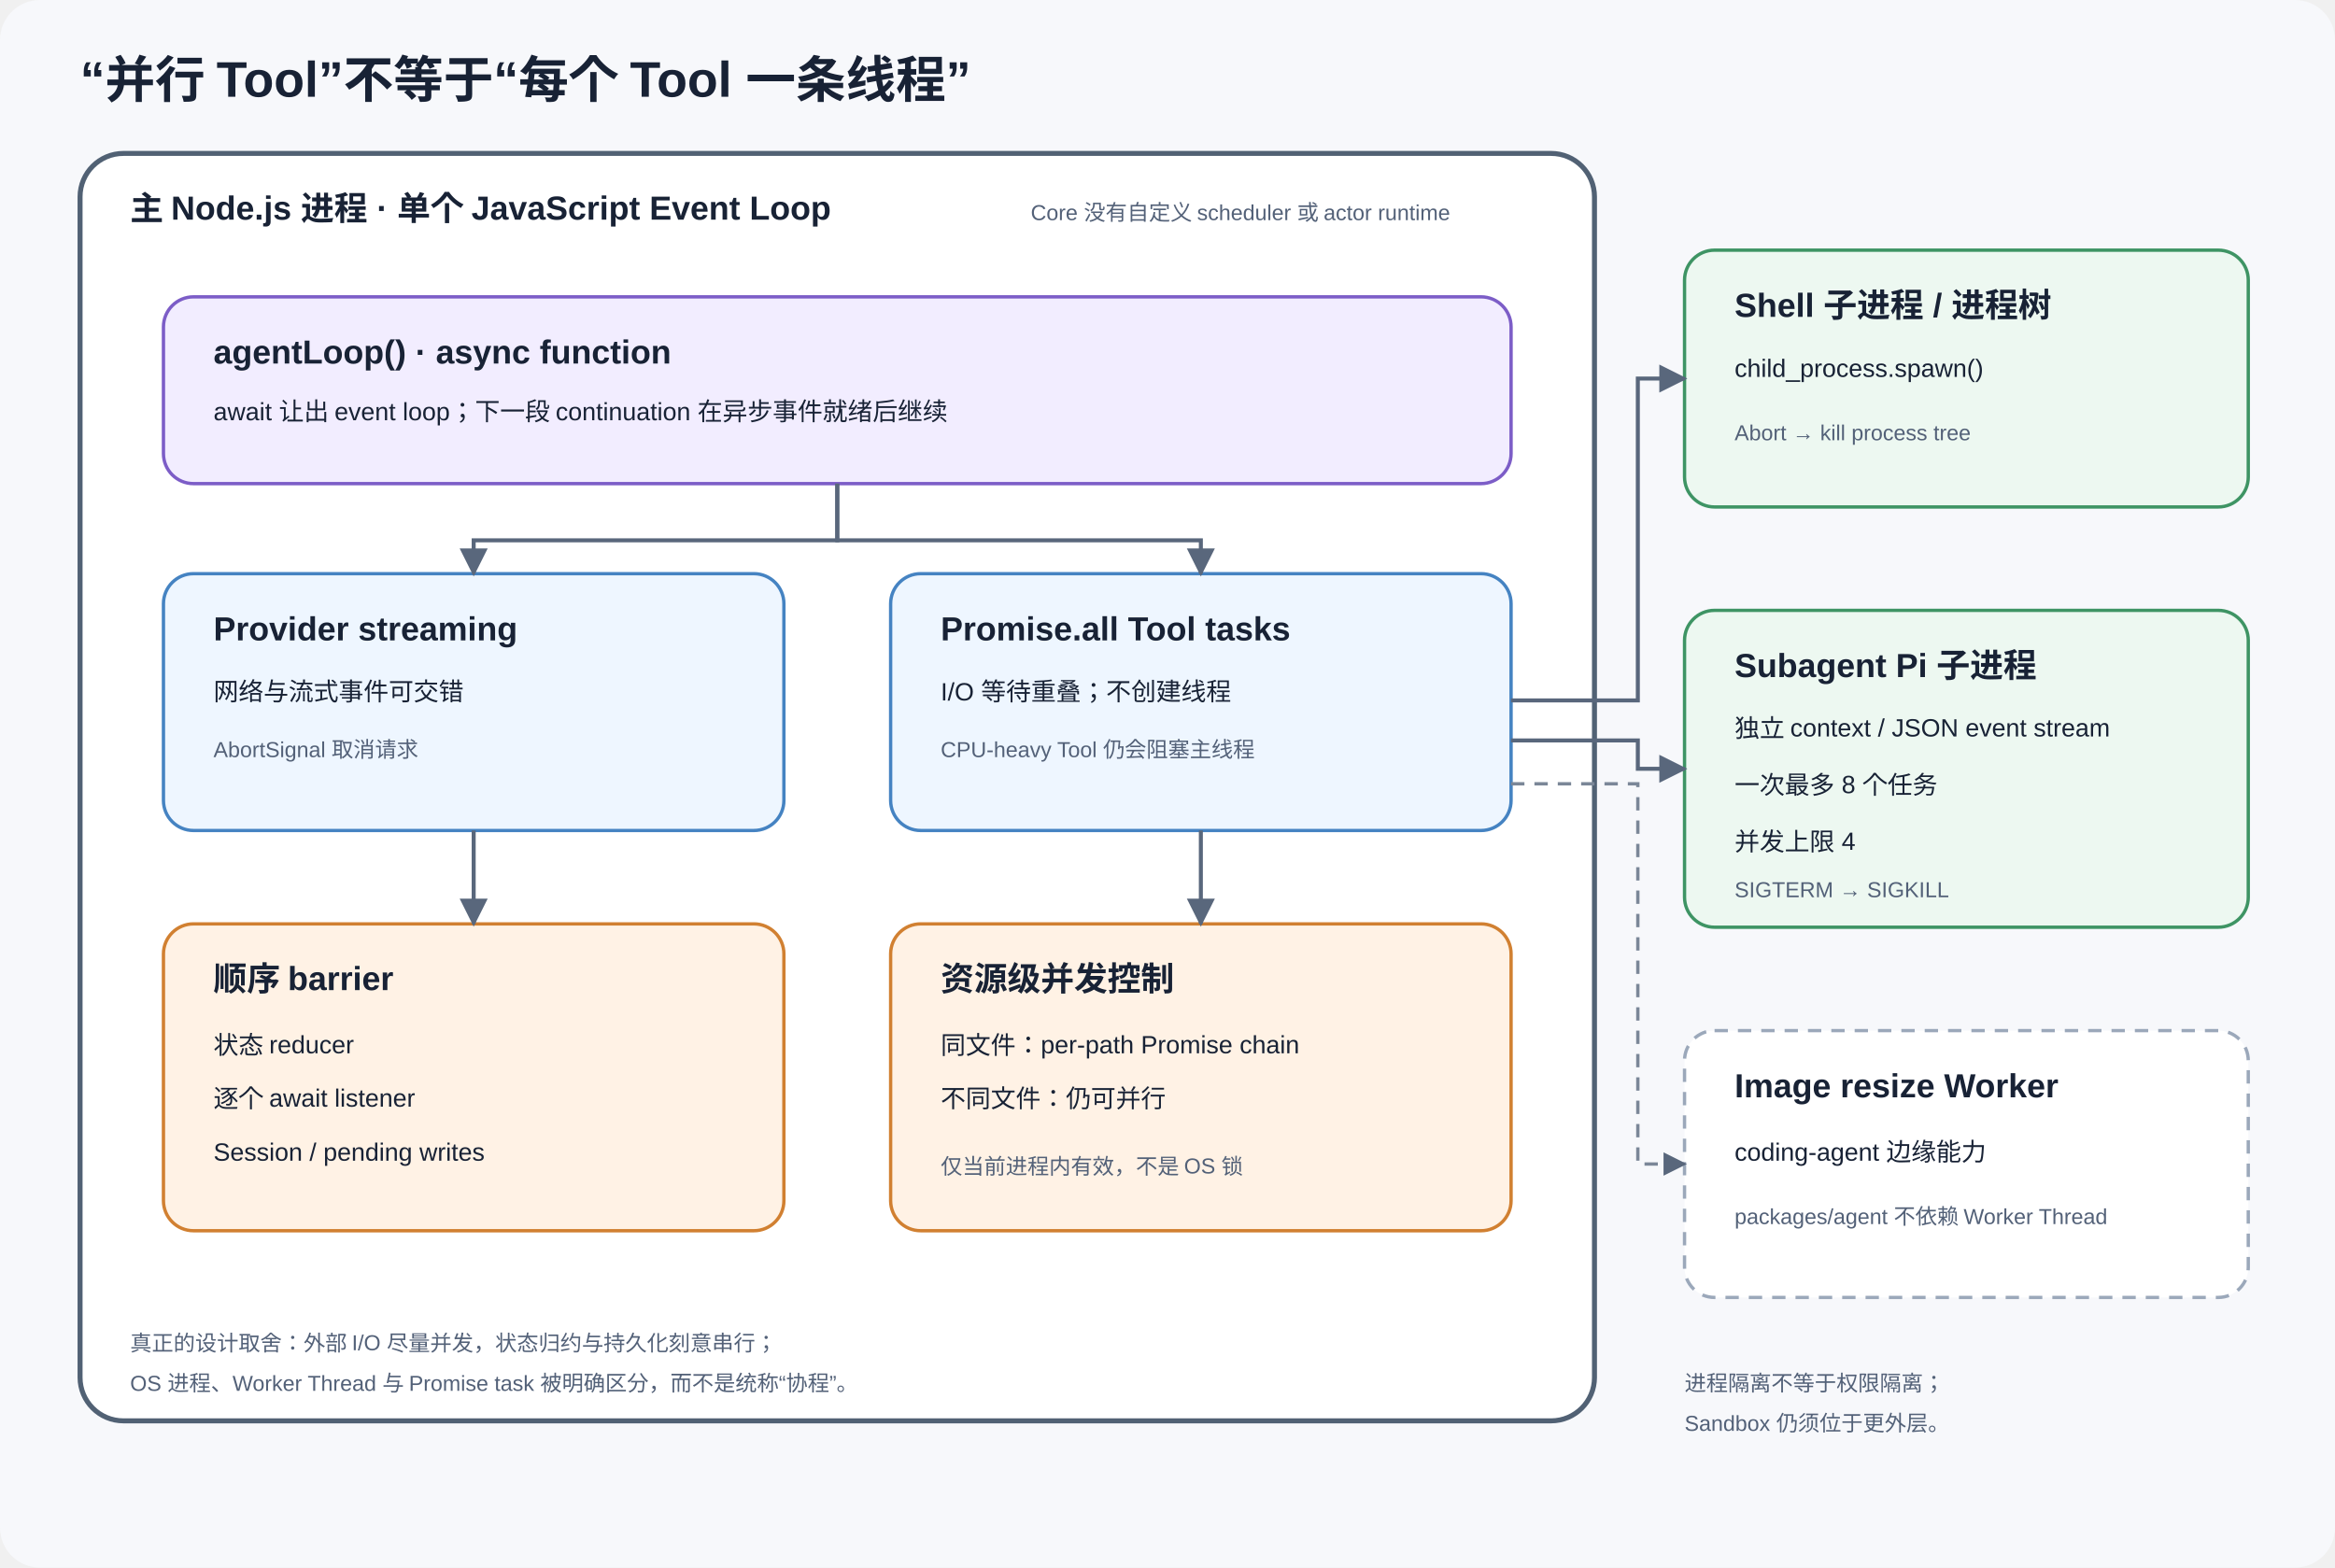
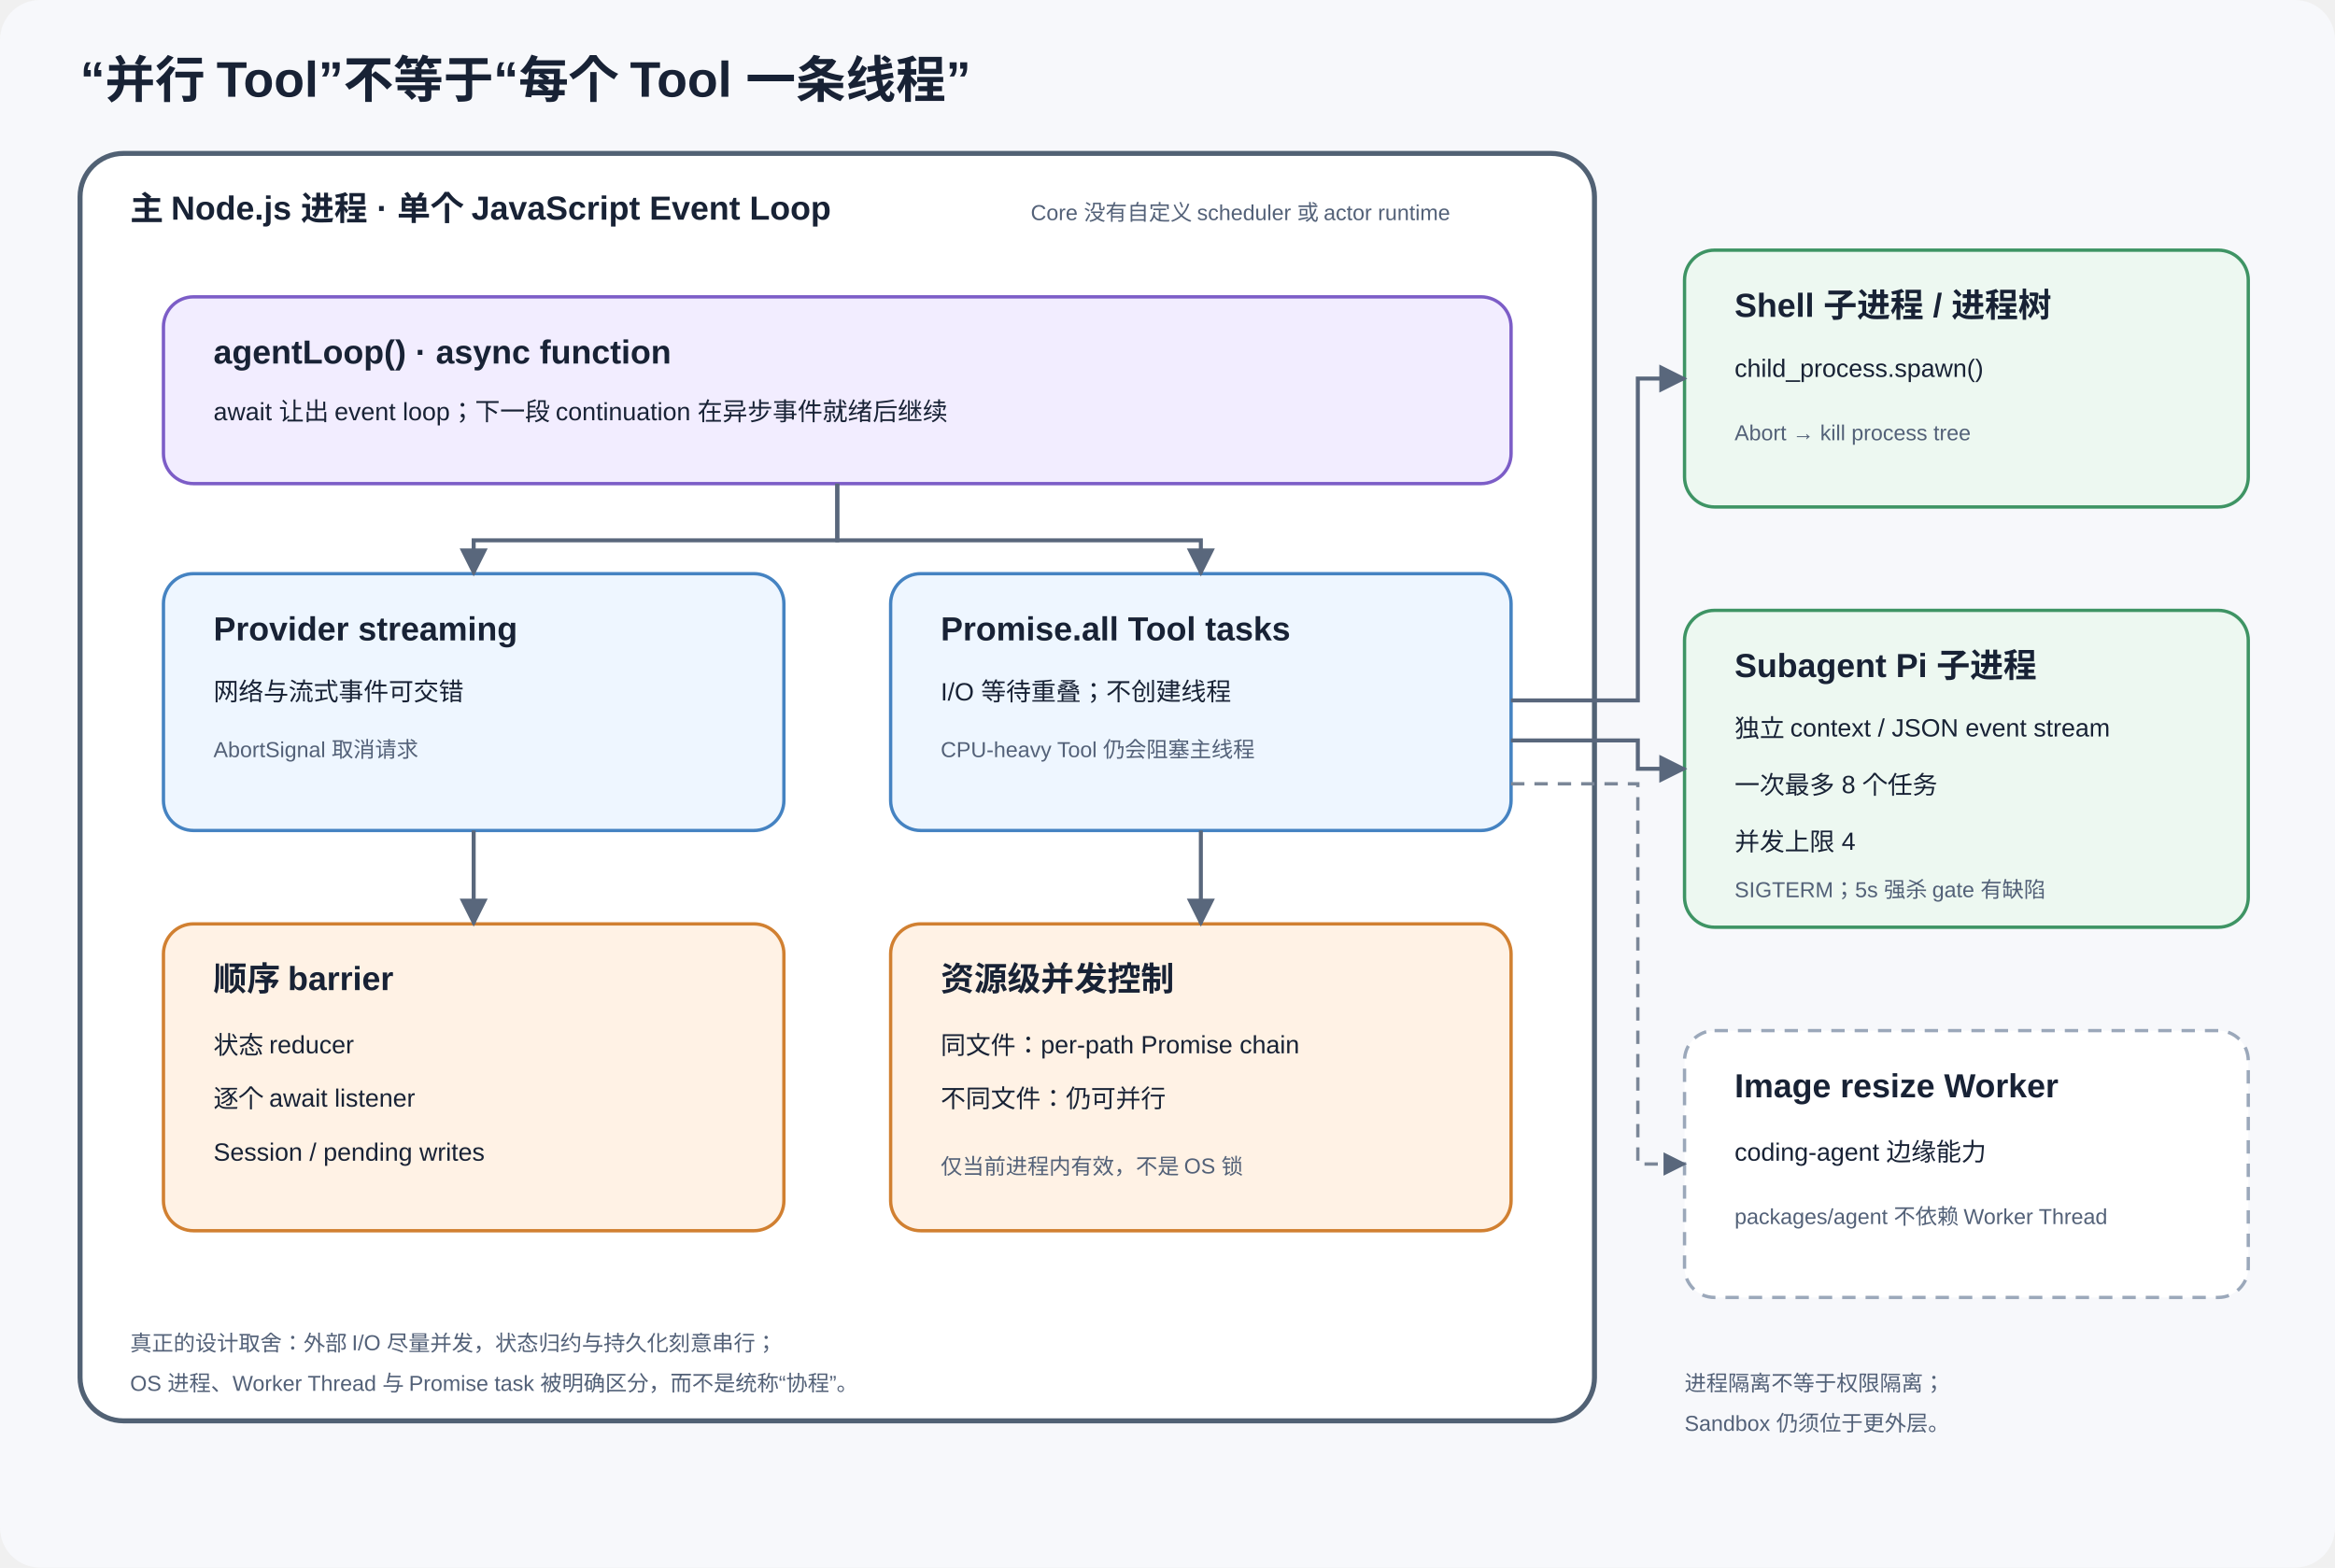
<svg xmlns="http://www.w3.org/2000/svg" width="1400" height="940" viewBox="0 0 1400 940" role="img" aria-labelledby="title desc">
  <defs>
    <style>
      .bg{fill:#f7f8fb}.proc{fill:#fff;stroke:#516174;stroke-width:3}.loop{fill:#f2edff;stroke:#7c5dc7;stroke-width:2}.async{fill:#eef6ff;stroke:#4583c2;stroke-width:2}.seq{fill:#fff2e5;stroke:#d18031;stroke-width:2}.child{fill:#edf8f1;stroke:#3e9464;stroke-width:2}.worker{fill:#fff;stroke:#9ba8ba;stroke-width:2;stroke-dasharray:8 6}.txt{fill:#182235;font-family:-apple-system,BlinkMacSystemFont,"Segoe UI","Noto Sans SC",Arial,sans-serif}.h1{font-size:30px;font-weight:700}.h2{font-size:20px;font-weight:700}.body{font-size:15px}.small{font-size:13px;fill:#536178}.arrow{stroke:#59677c;stroke-width:2.4;fill:none;marker-end:url(#m)}.dash{stroke:#7b8798;stroke-width:2;fill:none;stroke-dasharray:8 6;marker-end:url(#m)}
    </style>
    <marker id="m" viewBox="0 0 10 10" refX="9" refY="5" markerWidth="7" markerHeight="7" orient="auto">
      <path d="M0 0 10 5 0 10Z" fill="#59677c" />
    </marker>
  </defs>
  <rect class="bg" width="1400" height="940" rx="24" />
  <text class="txt h1" x="48" y="58">“并行 Tool”不等于“每个 Tool 一条线程”</text>
  <rect class="proc" x="48" y="92" width="908" height="760" rx="26" />
  <text class="txt h2" x="78" y="132">主 Node.js 进程 · 单个 JavaScript Event Loop</text>
  <text class="txt small" x="618" y="132">Core 没有自定义 scheduler 或 actor runtime</text>
  <rect class="loop" x="98" y="178" width="808" height="112" rx="18" />
  <text class="txt h2" x="128" y="218">agentLoop() · async function</text>
  <text class="txt body" x="128" y="252">await 让出 event loop；下一段 continuation 在异步事件就绪后继续</text>
  <rect class="async" x="98" y="344" width="372" height="154" rx="18" />
  <text class="txt h2" x="128" y="384">Provider streaming</text>
  <text class="txt body" x="128" y="420">网络与流式事件可交错</text>
  <text class="txt small" x="128" y="454">AbortSignal 取消请求</text>
  <rect class="async" x="534" y="344" width="372" height="154" rx="18" />
  <text class="txt h2" x="564" y="384">Promise.all Tool tasks</text>
  <text class="txt body" x="564" y="420">I/O 等待重叠；不创建线程</text>
  <text class="txt small" x="564" y="454">CPU-heavy Tool 仍会阻塞主线程</text>
  <rect class="seq" x="98" y="554" width="372" height="184" rx="18" />
  <text class="txt h2" x="128" y="594">顺序 barrier</text>
  <text class="txt body" x="128" y="632">状态 reducer</text>
  <text class="txt body" x="128" y="664">逐个 await listener</text>
  <text class="txt body" x="128" y="696">Session / pending writes</text>
  <rect class="seq" x="534" y="554" width="372" height="184" rx="18" />
  <text class="txt h2" x="564" y="594">资源级并发控制</text>
  <text class="txt body" x="564" y="632">同文件：per-path Promise chain</text>
  <text class="txt body" x="564" y="664">不同文件：仍可并行</text>
  <text class="txt small" x="564" y="704">仅当前进程内有效，不是 OS 锁</text>
  <path class="arrow" d="M502 290V324H284V344" />
  <path class="arrow" d="M502 290V324H720V344" />
  <path class="arrow" d="M284 498V554" />
  <path class="arrow" d="M720 498V554" />
  <rect class="child" x="1010" y="150" width="338" height="154" rx="18" />
  <text class="txt h2" x="1040" y="190">Shell 子进程 / 进程树</text>
  <text class="txt body" x="1040" y="226">child_process.spawn()</text>
  <text class="txt small" x="1040" y="264">Abort → kill process tree</text>
  <rect class="child" x="1010" y="366" width="338" height="190" rx="18" />
  <text class="txt h2" x="1040" y="406">Subagent Pi 子进程</text>
  <text class="txt body" x="1040" y="442">独立 context / JSON event stream</text>
  <text class="txt body" x="1040" y="476">一次最多 8 个任务</text>
  <text class="txt body" x="1040" y="510">并发上限 4</text>
-   <text class="txt small" x="1040" y="538">SIGTERM → SIGKILL</text>
+   <text class="txt small" x="1040" y="538">SIGTERM；5s 强杀 gate 有缺陷</text>
  <rect class="worker" x="1010" y="618" width="338" height="160" rx="18" />
  <text class="txt h2" x="1040" y="658">Image resize Worker</text>
  <text class="txt body" x="1040" y="696">coding-agent 边缘能力</text>
  <text class="txt small" x="1040" y="734">packages/agent 不依赖 Worker Thread</text>
  <path class="arrow" d="M906 420H982V227H1010" />
  <path class="arrow" d="M906 444H982V461H1010" />
  <path class="dash" d="M906 470H982V698H1010" />
  <text class="txt small" x="78" y="810">真正的设计取舍：外部 I/O 尽量并发，状态归约与持久化刻意串行；</text>
  <text class="txt small" x="78" y="834">OS 进程、Worker Thread 与 Promise task 被明确区分，而不是统称“协程”。</text>
  <text class="txt small" x="1010" y="834">进程隔离不等于权限隔离；</text>
  <text class="txt small" x="1010" y="858">Sandbox 仍须位于更外层。</text>
</svg>
